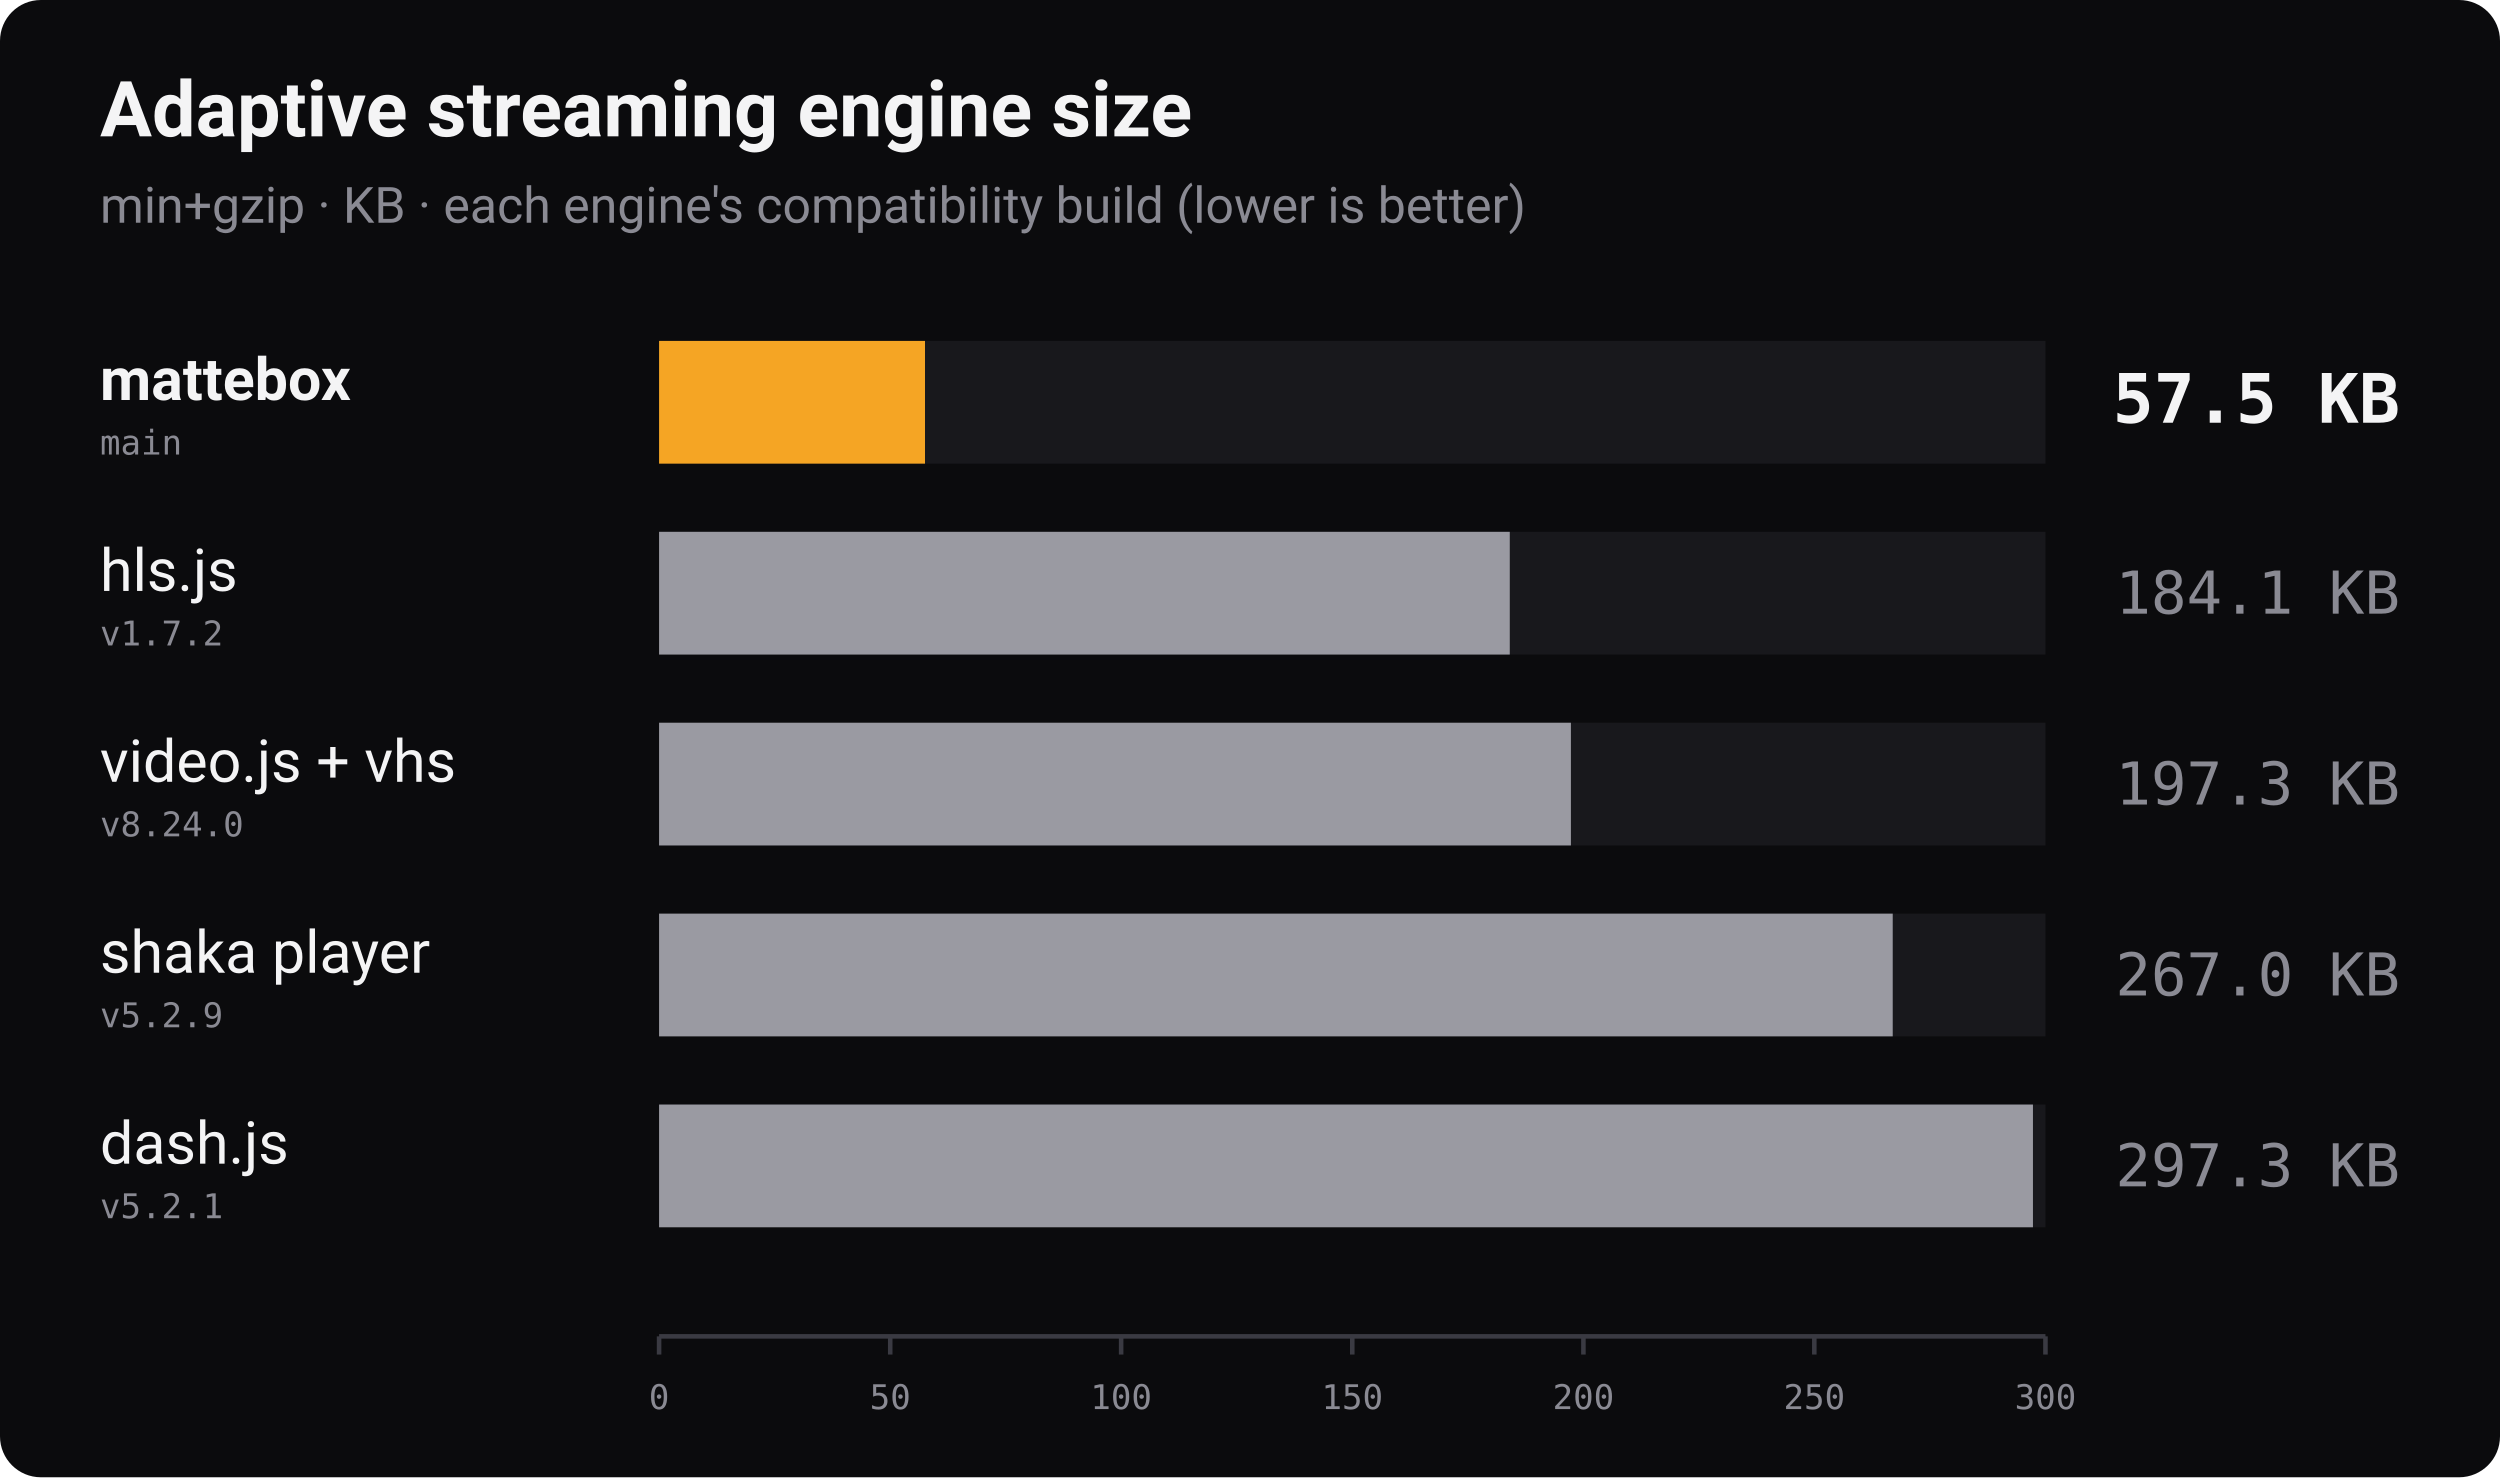
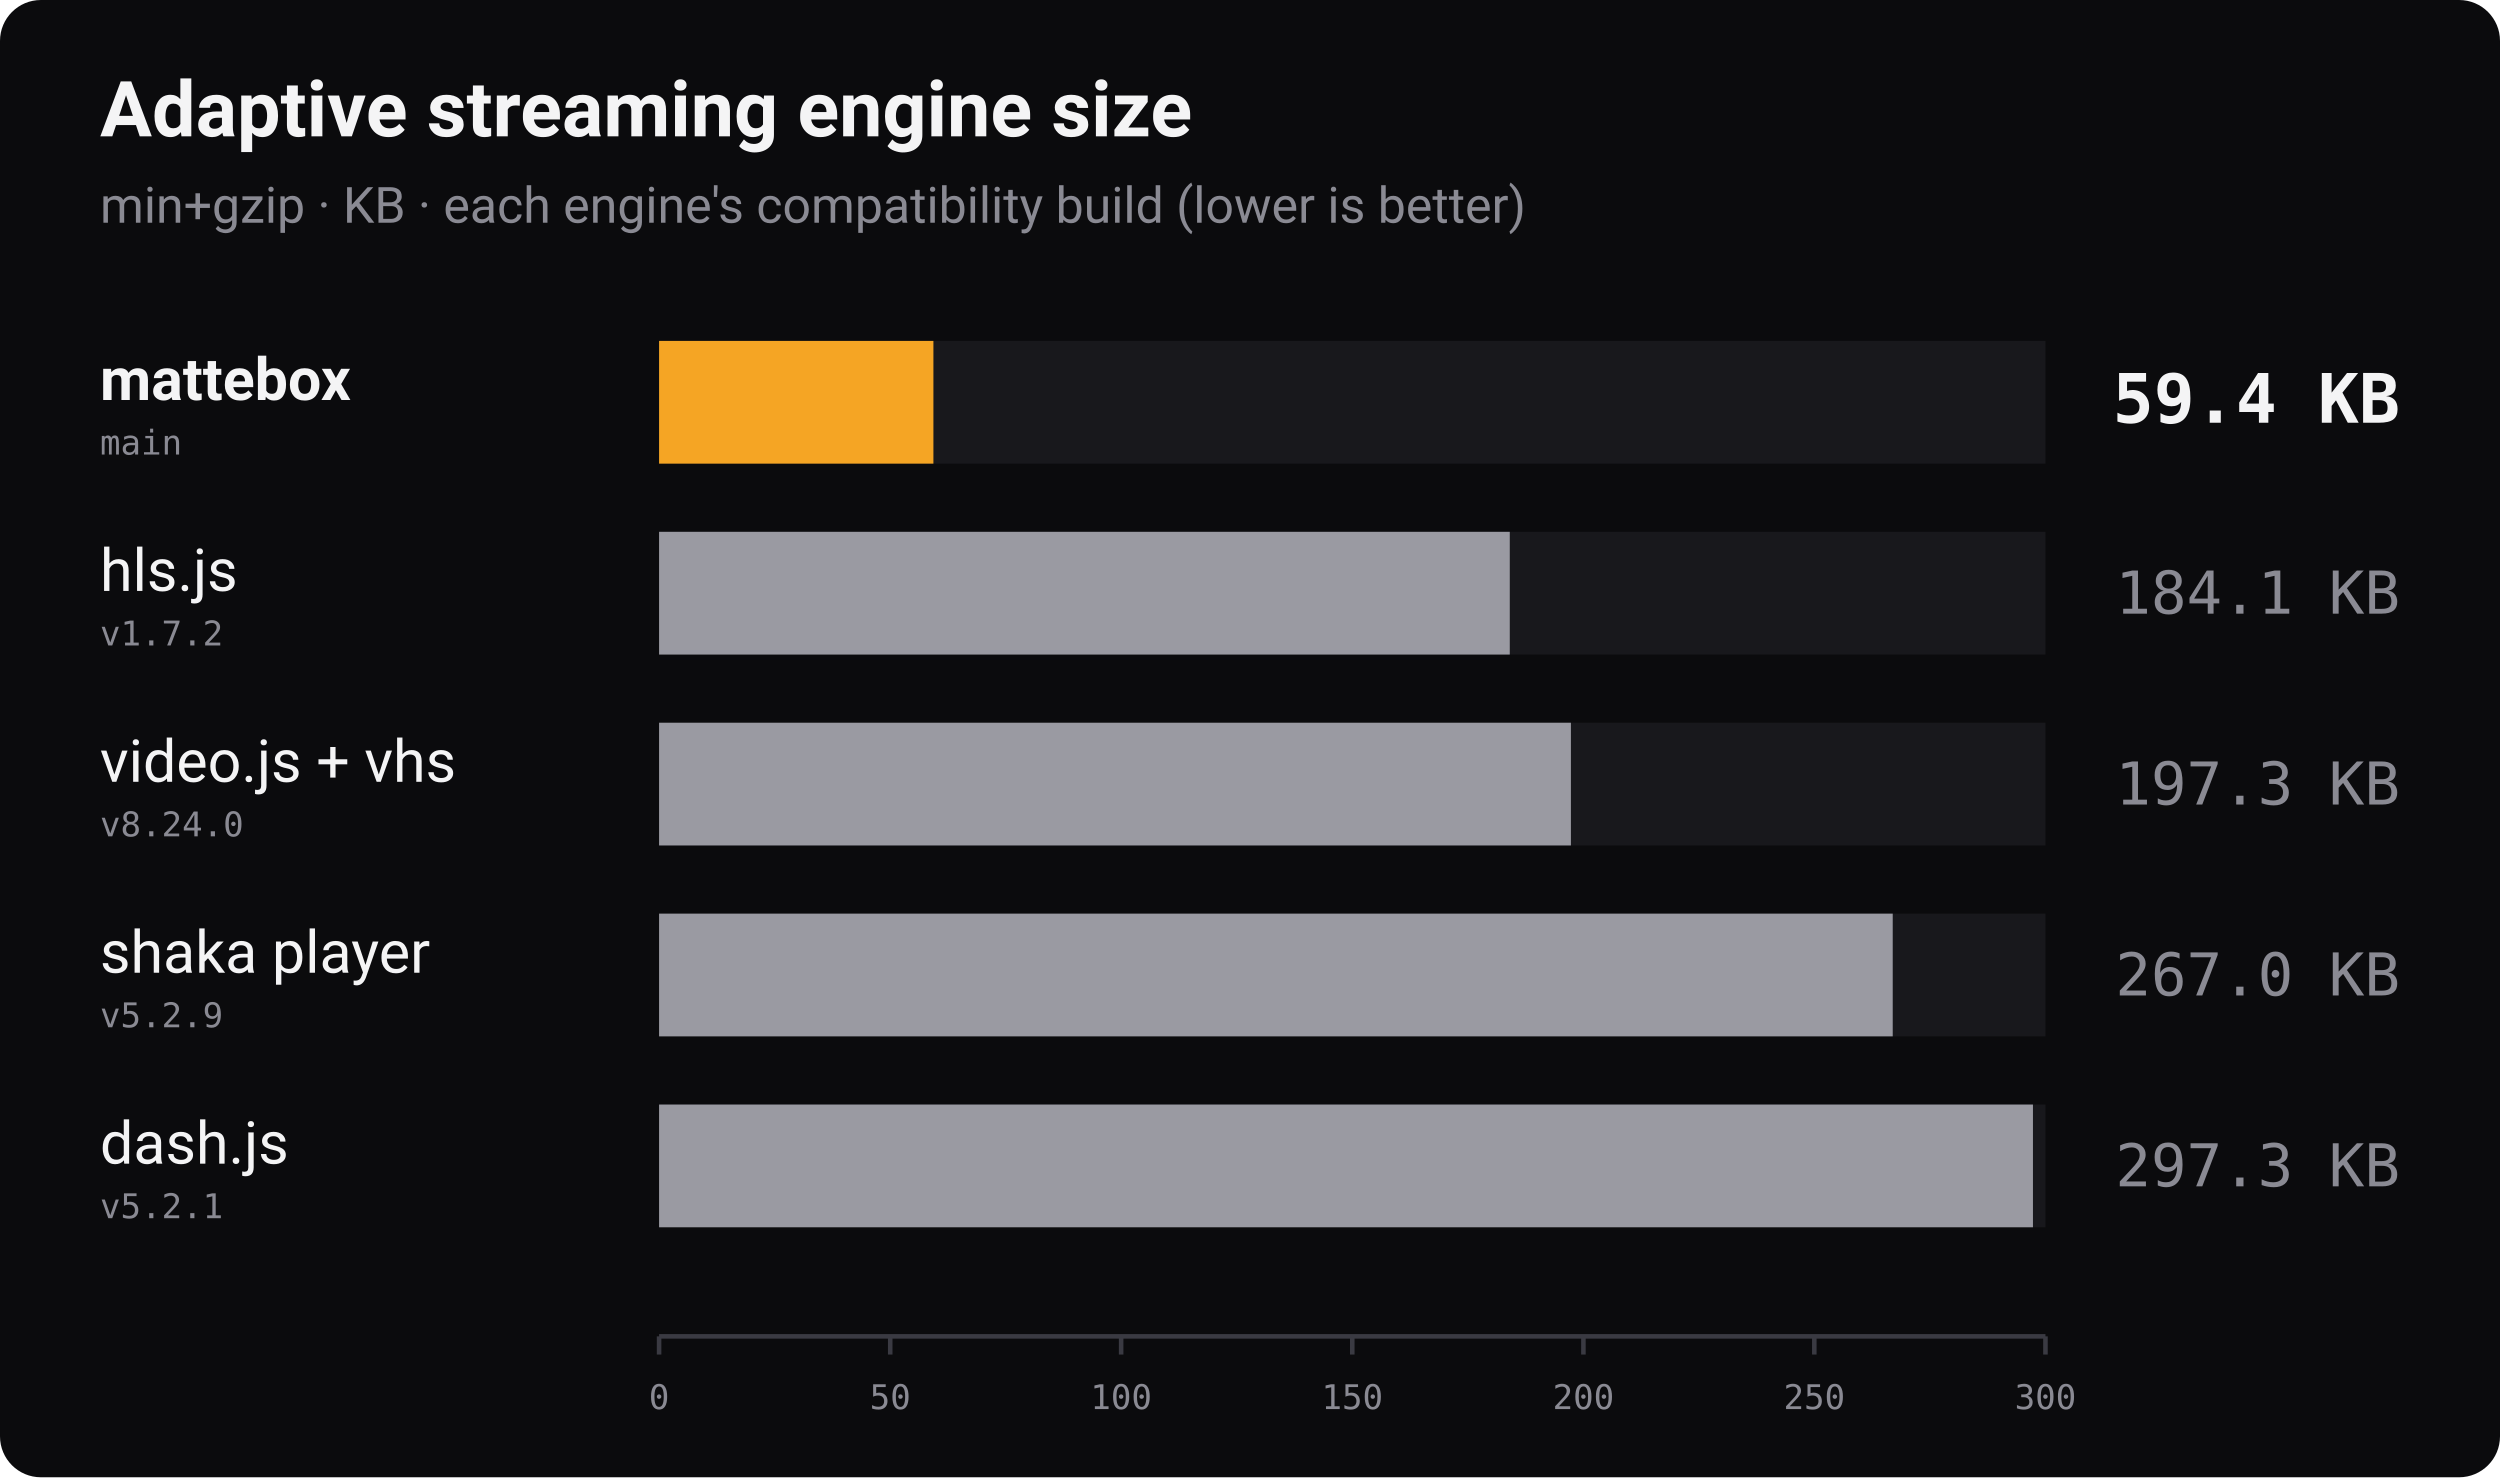
<svg xmlns="http://www.w3.org/2000/svg" width="1100" height="650" viewBox="0 0 1100 650" role="img" aria-label="Bundle size of adaptive streaming players, min+gzip, lower is better">
  <rect width="1100" height="650" rx="18" fill="#0b0b0d" />
  <text x="44" y="60" font-family="-apple-system, 'Segoe UI', Roboto, Helvetica, Arial, sans-serif" font-size="34" font-weight="700" fill="#f4f4f5">Adaptive streaming engine size</text>
  <text x="44" y="98" font-family="-apple-system, 'Segoe UI', Roboto, Helvetica, Arial, sans-serif" font-size="22" fill="#8a8a93">min+gzip · KB · each engine's compatibility build (lower is better)</text>
  <text x="44" y="176" font-family="-apple-system, 'Segoe UI', Roboto, Helvetica, Arial, sans-serif" font-size="26" font-weight="700" fill="#f4f4f5">mattebox</text>
  <text x="44" y="200" font-family="ui-monospace, 'SF Mono', Menlo, Consolas, monospace" font-size="15" fill="#8a8a93">main</text>
  <rect x="290" y="150" width="610" height="54" fill="#18181c" />
-   <rect x="290" y="150" width="117.0" height="54" fill="#f5a524" />
-   <text x="1056" y="186" text-anchor="end" font-family="ui-monospace, 'SF Mono', Menlo, Consolas, monospace" font-size="30" font-weight="700" fill="#f4f4f5">57.5 KB</text>
+   <rect x="290" y="150" width="120.7" height="54" fill="#f5a524" />
+   <text x="1056" y="186" text-anchor="end" font-family="ui-monospace, 'SF Mono', Menlo, Consolas, monospace" font-size="30" font-weight="700" fill="#f4f4f5">59.4 KB</text>
  <text x="44" y="260" font-family="-apple-system, 'Segoe UI', Roboto, Helvetica, Arial, sans-serif" font-size="26" font-weight="400" fill="#f4f4f5">hls.js</text>
  <text x="44" y="284" font-family="ui-monospace, 'SF Mono', Menlo, Consolas, monospace" font-size="15" fill="#8a8a93">v1.7.2</text>
  <rect x="290" y="234" width="610" height="54" fill="#18181c" />
  <rect x="290" y="234" width="374.3" height="54" fill="#9a9aa2" />
  <text x="1056" y="270" text-anchor="end" font-family="ui-monospace, 'SF Mono', Menlo, Consolas, monospace" font-size="26" font-weight="400" fill="#8a8a93">184.1 KB</text>
  <text x="44" y="344" font-family="-apple-system, 'Segoe UI', Roboto, Helvetica, Arial, sans-serif" font-size="26" font-weight="400" fill="#f4f4f5">video.js + vhs</text>
  <text x="44" y="368" font-family="ui-monospace, 'SF Mono', Menlo, Consolas, monospace" font-size="15" fill="#8a8a93">v8.24.0</text>
  <rect x="290" y="318" width="610" height="54" fill="#18181c" />
  <rect x="290" y="318" width="401.2" height="54" fill="#9a9aa2" />
  <text x="1056" y="354" text-anchor="end" font-family="ui-monospace, 'SF Mono', Menlo, Consolas, monospace" font-size="26" font-weight="400" fill="#8a8a93">197.3 KB</text>
  <text x="44" y="428" font-family="-apple-system, 'Segoe UI', Roboto, Helvetica, Arial, sans-serif" font-size="26" font-weight="400" fill="#f4f4f5">shaka player</text>
  <text x="44" y="452" font-family="ui-monospace, 'SF Mono', Menlo, Consolas, monospace" font-size="15" fill="#8a8a93">v5.2.9</text>
  <rect x="290" y="402" width="610" height="54" fill="#18181c" />
  <rect x="290" y="402" width="542.8" height="54" fill="#9a9aa2" />
  <text x="1056" y="438" text-anchor="end" font-family="ui-monospace, 'SF Mono', Menlo, Consolas, monospace" font-size="26" font-weight="400" fill="#8a8a93">267.0 KB</text>
  <text x="44" y="512" font-family="-apple-system, 'Segoe UI', Roboto, Helvetica, Arial, sans-serif" font-size="26" font-weight="400" fill="#f4f4f5">dash.js</text>
  <text x="44" y="536" font-family="ui-monospace, 'SF Mono', Menlo, Consolas, monospace" font-size="15" fill="#8a8a93">v5.2.1</text>
  <rect x="290" y="486" width="610" height="54" fill="#18181c" />
  <rect x="290" y="486" width="604.5" height="54" fill="#9a9aa2" />
  <text x="1056" y="522" text-anchor="end" font-family="ui-monospace, 'SF Mono', Menlo, Consolas, monospace" font-size="26" font-weight="400" fill="#8a8a93">297.3 KB</text>
  <line x1="290" y1="588" x2="900" y2="588" stroke="#3a3a42" stroke-width="2" />
  <line x1="290.0" y1="588" x2="290.0" y2="596" stroke="#3a3a42" stroke-width="2" />
  <text x="290.0" y="620" text-anchor="middle" font-family="ui-monospace, 'SF Mono', Menlo, Consolas, monospace" font-size="15" fill="#8a8a93">0</text>
  <line x1="391.7" y1="588" x2="391.7" y2="596" stroke="#3a3a42" stroke-width="2" />
  <text x="391.7" y="620" text-anchor="middle" font-family="ui-monospace, 'SF Mono', Menlo, Consolas, monospace" font-size="15" fill="#8a8a93">50</text>
  <line x1="493.3" y1="588" x2="493.3" y2="596" stroke="#3a3a42" stroke-width="2" />
  <text x="493.3" y="620" text-anchor="middle" font-family="ui-monospace, 'SF Mono', Menlo, Consolas, monospace" font-size="15" fill="#8a8a93">100</text>
  <line x1="595.0" y1="588" x2="595.0" y2="596" stroke="#3a3a42" stroke-width="2" />
  <text x="595.0" y="620" text-anchor="middle" font-family="ui-monospace, 'SF Mono', Menlo, Consolas, monospace" font-size="15" fill="#8a8a93">150</text>
  <line x1="696.7" y1="588" x2="696.7" y2="596" stroke="#3a3a42" stroke-width="2" />
  <text x="696.7" y="620" text-anchor="middle" font-family="ui-monospace, 'SF Mono', Menlo, Consolas, monospace" font-size="15" fill="#8a8a93">200</text>
  <line x1="798.3" y1="588" x2="798.3" y2="596" stroke="#3a3a42" stroke-width="2" />
  <text x="798.3" y="620" text-anchor="middle" font-family="ui-monospace, 'SF Mono', Menlo, Consolas, monospace" font-size="15" fill="#8a8a93">250</text>
  <line x1="900.0" y1="588" x2="900.0" y2="596" stroke="#3a3a42" stroke-width="2" />
  <text x="900.0" y="620" text-anchor="middle" font-family="ui-monospace, 'SF Mono', Menlo, Consolas, monospace" font-size="15" fill="#8a8a93">300</text>
</svg>
